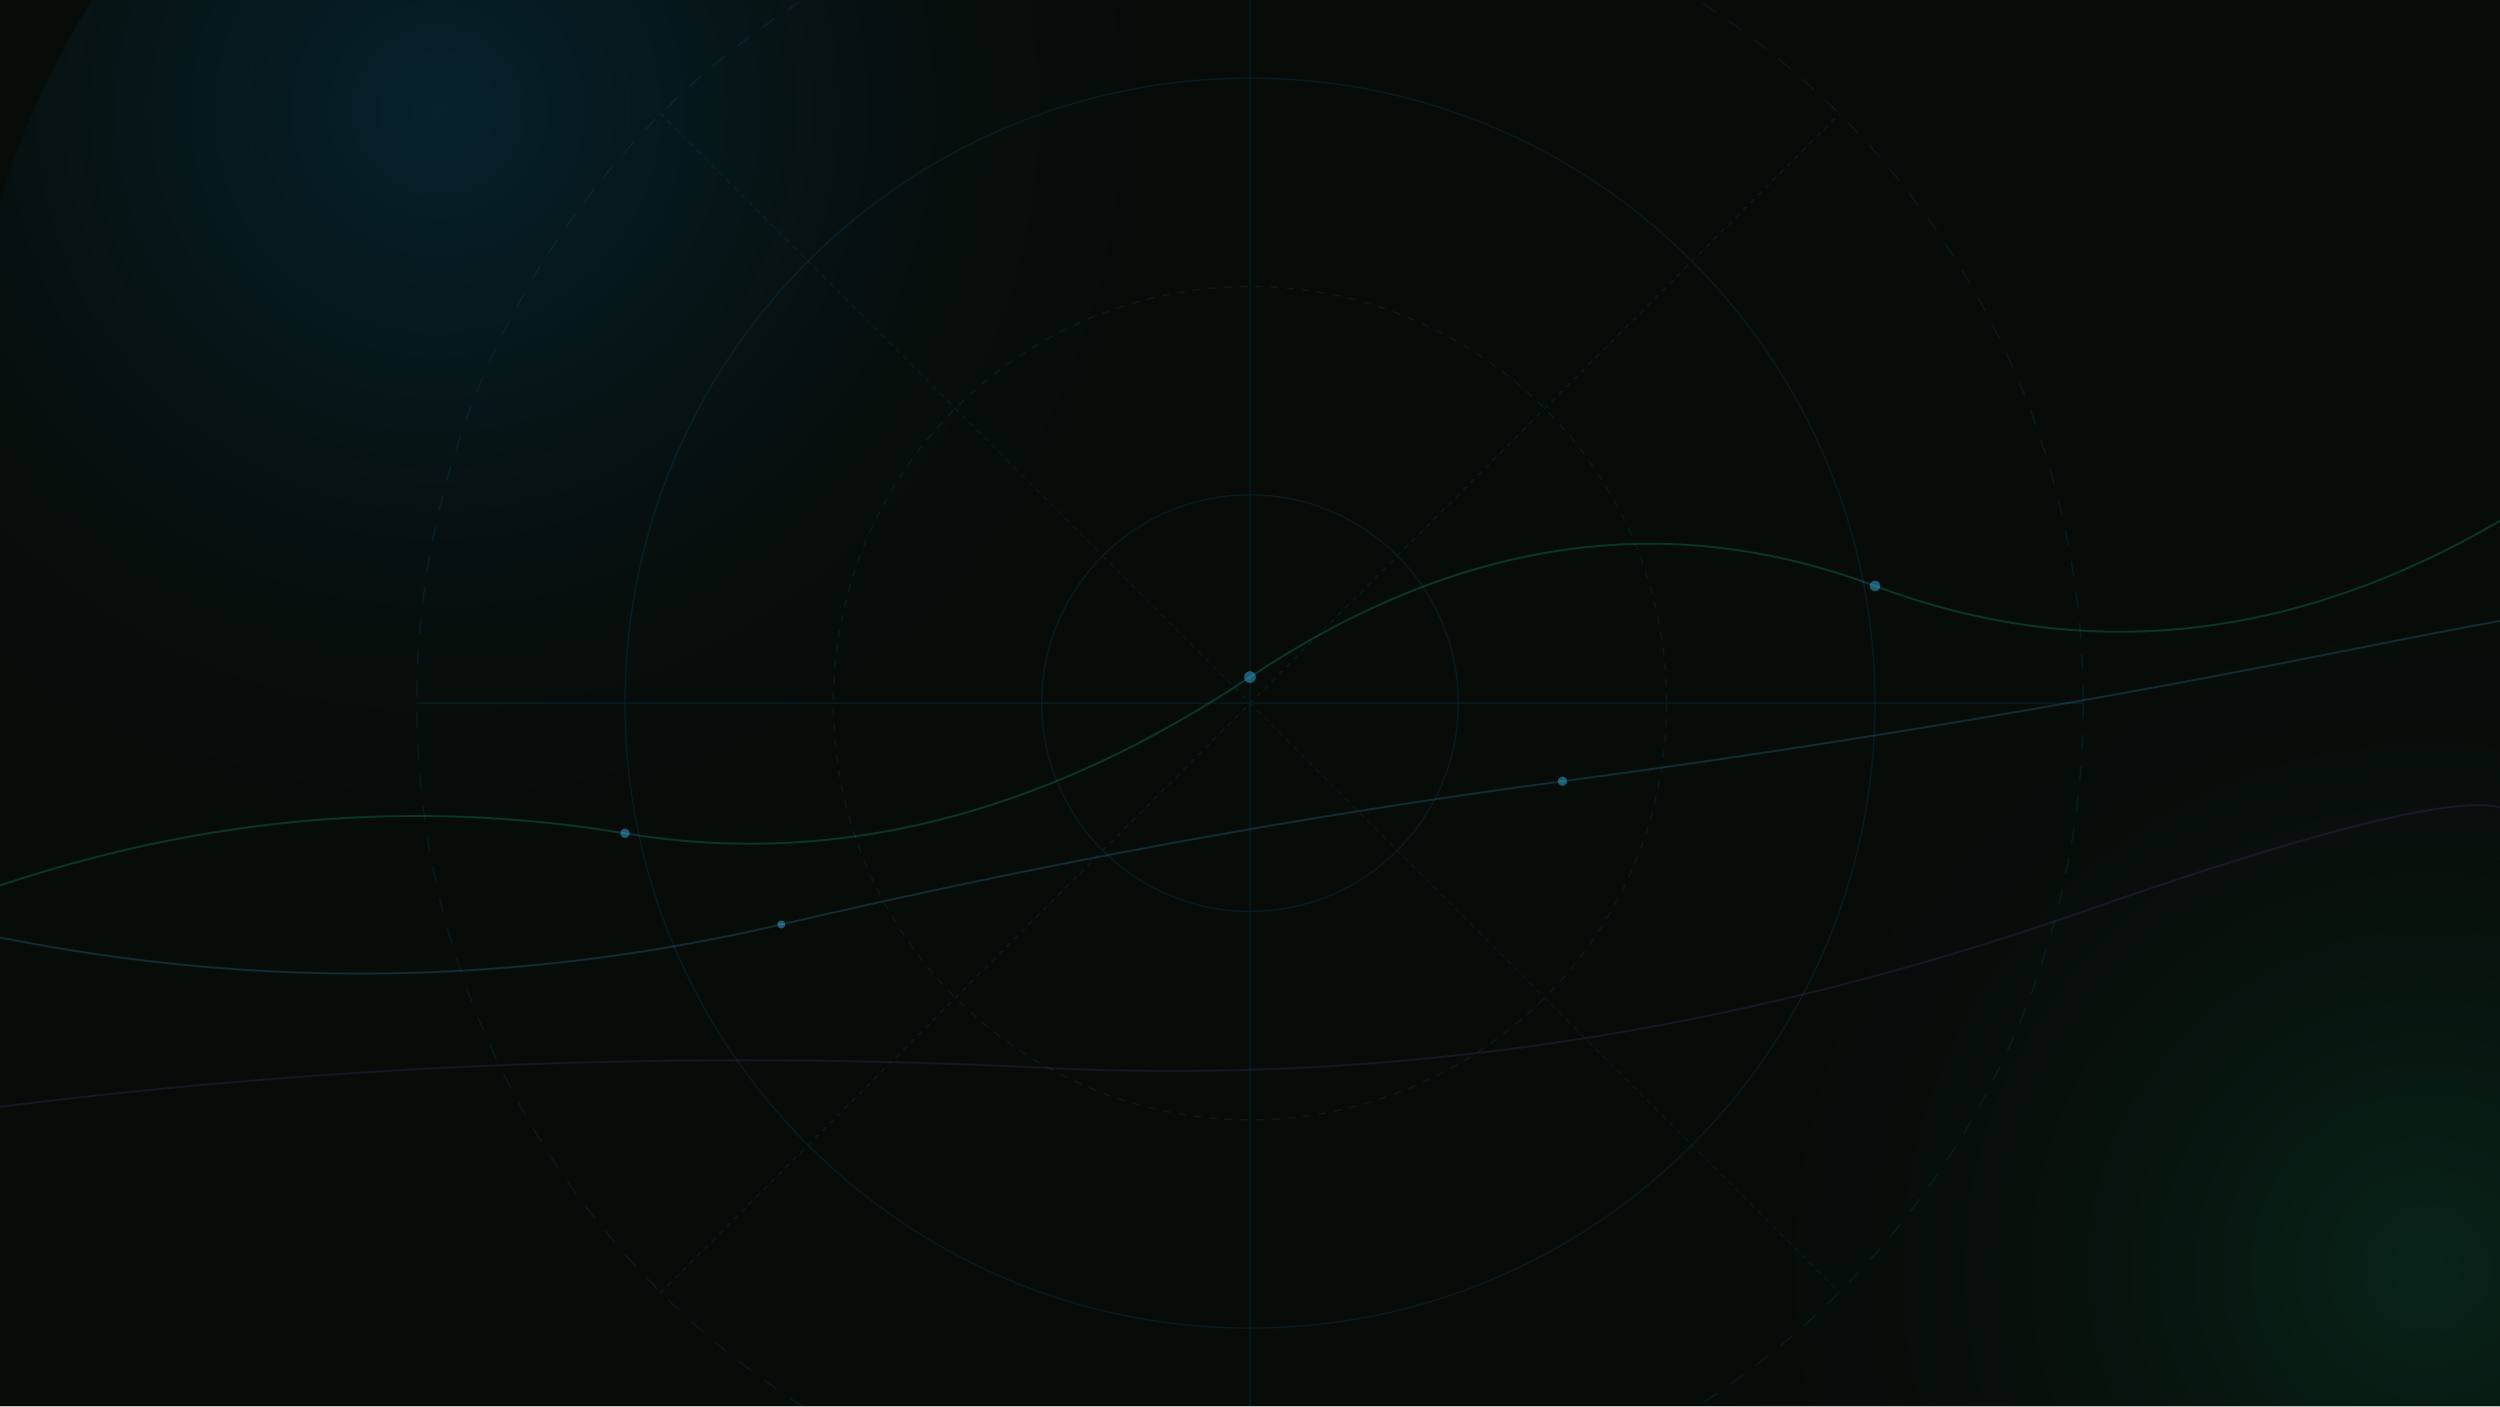
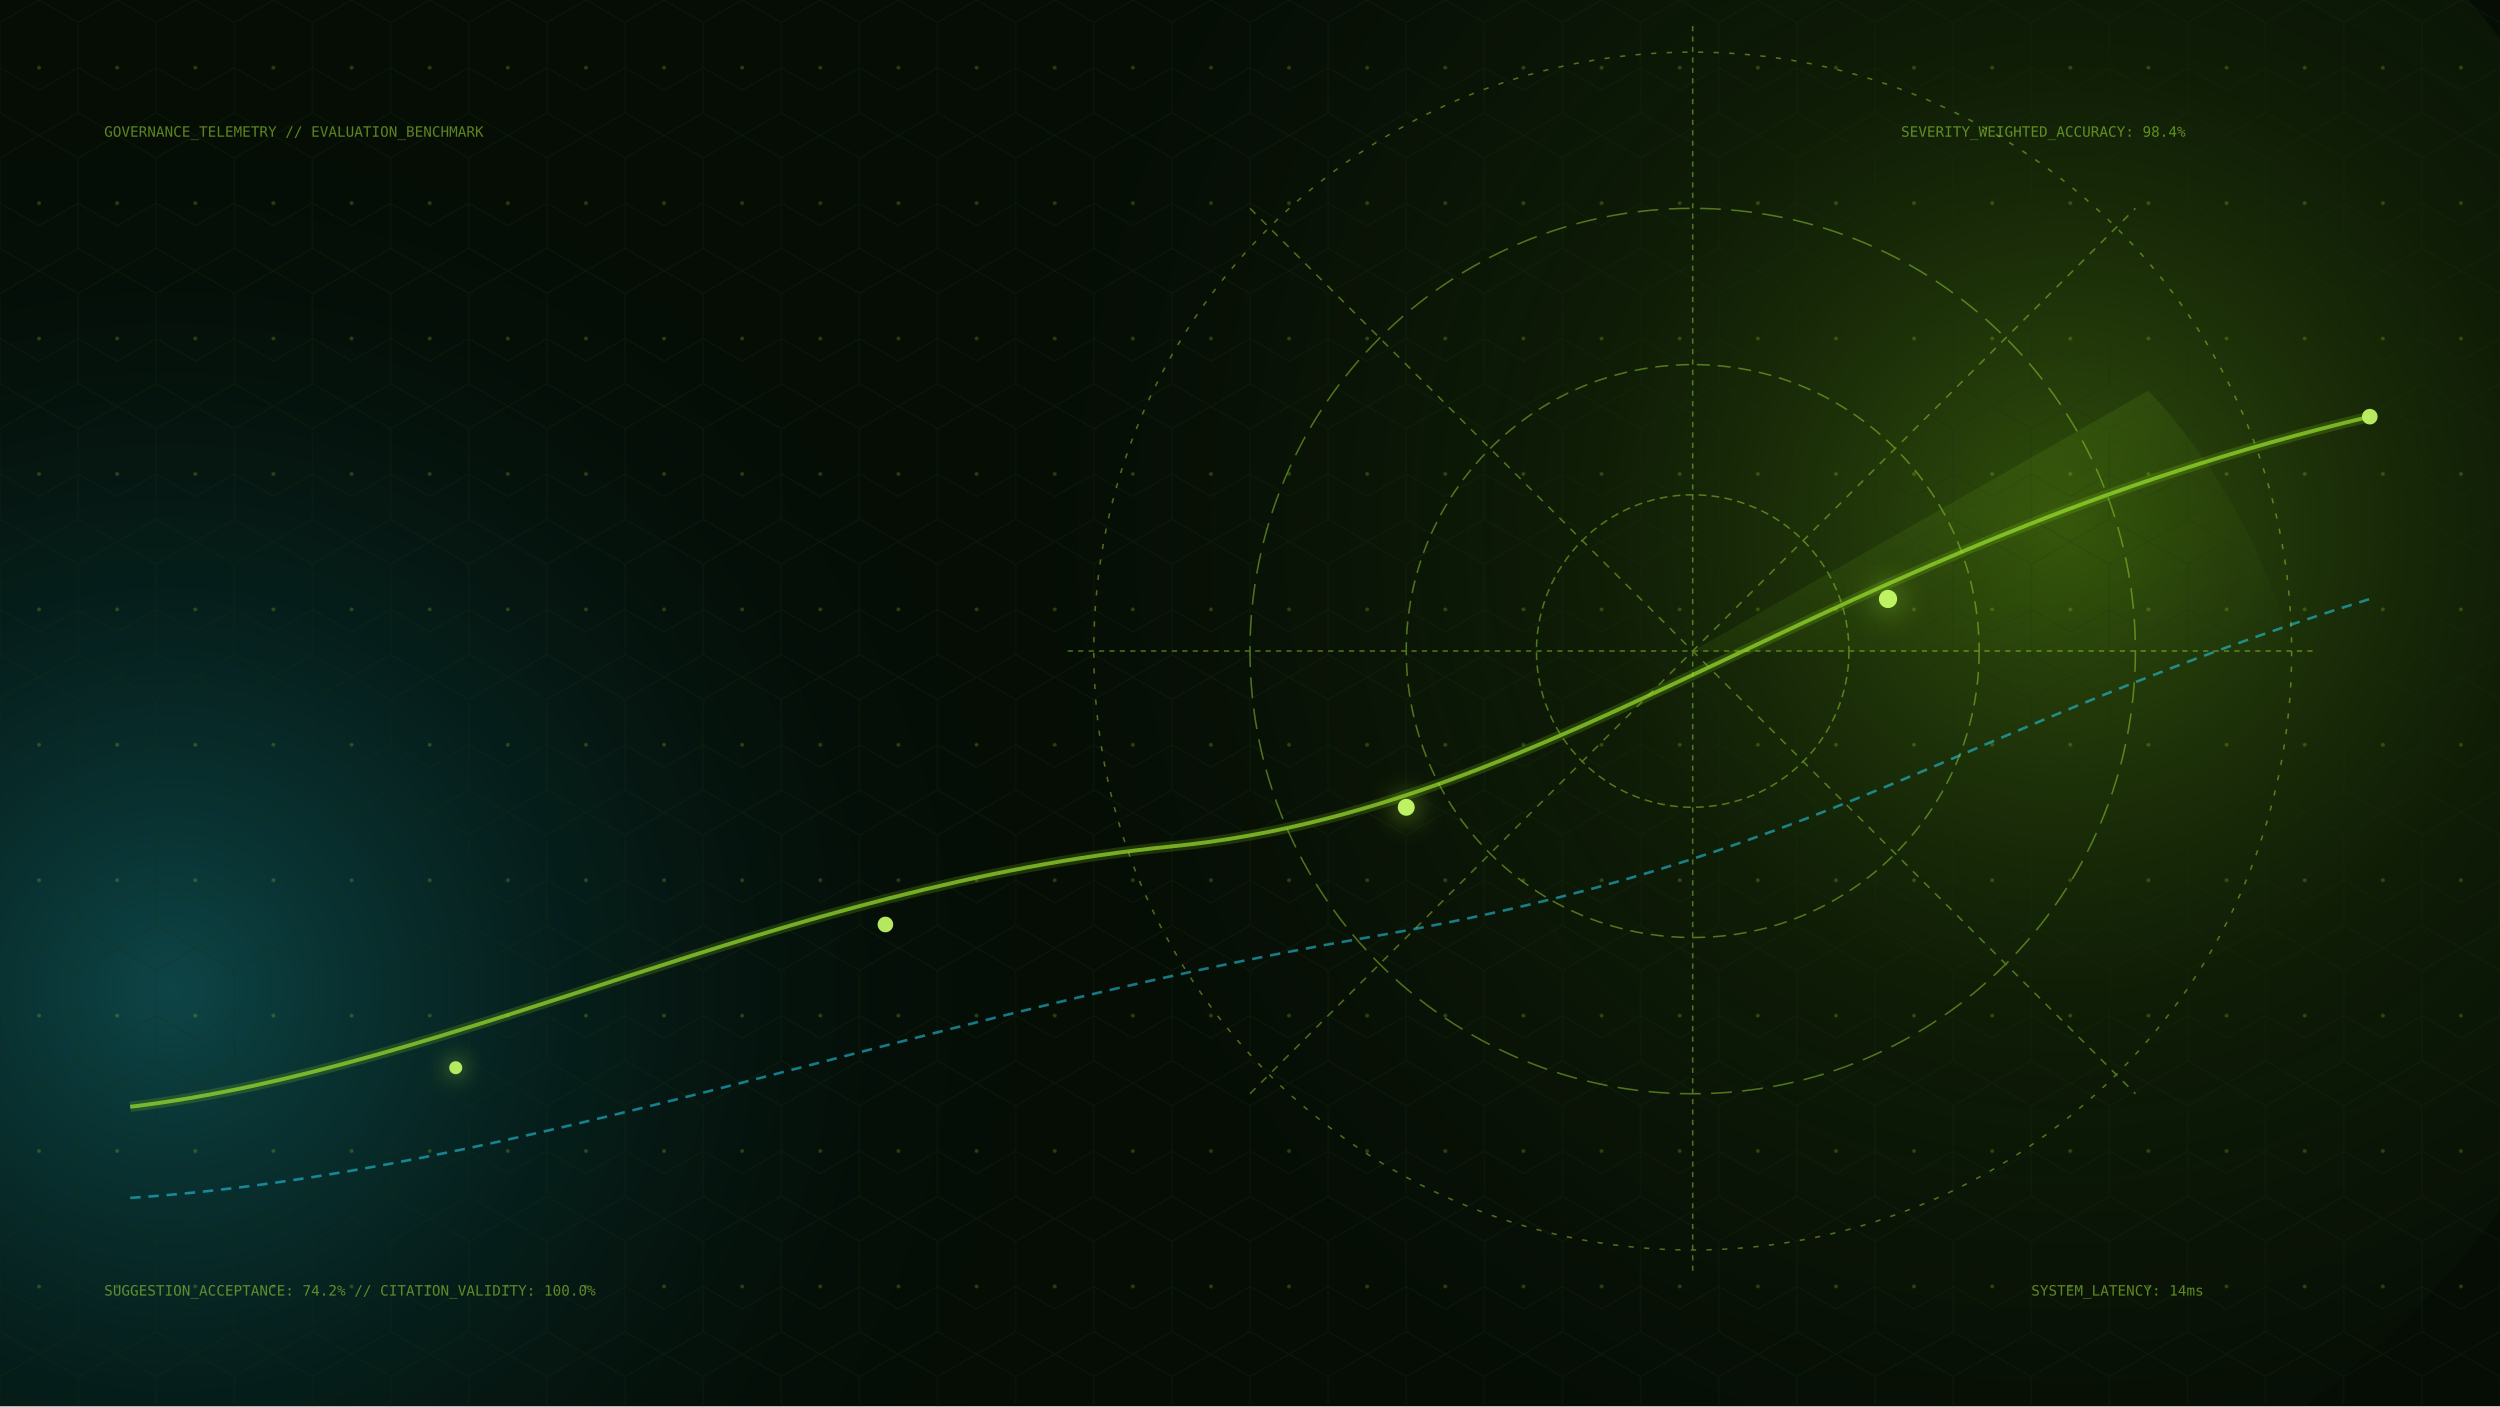
<svg xmlns="http://www.w3.org/2000/svg" viewBox="0 0 1920 1080" width="100%" height="100%">
  <defs>
-     <radialGradient id="analyticsCyanGlow" cx="30%" cy="30%" r="50%">
-       <stop offset="0%" stop-color="#0284c7" stop-opacity="0.18" />
-       <stop offset="60%" stop-color="#0369a1" stop-opacity="0.04" />
-       <stop offset="100%" stop-color="#070c09" stop-opacity="0" />
+     <radialGradient id="analyticsLimeGlow" cx="68%" cy="45%" r="55%">
+       <stop offset="0%" stop-color="#84cc16" stop-opacity="0.35" />
+       <stop offset="45%" stop-color="#4d7c0f" stop-opacity="0.14" />
+       <stop offset="85%" stop-color="#365314" stop-opacity="0.04" />
+       <stop offset="100%" stop-color="#050d05" stop-opacity="0" />
    </radialGradient>
-     <radialGradient id="analyticsEmeraldGlow" cx="80%" cy="70%" r="50%">
-       <stop offset="0%" stop-color="#10b981" stop-opacity="0.14" />
-       <stop offset="100%" stop-color="#070c09" stop-opacity="0" />
+     <radialGradient id="analyticsCyanGlow" cx="25%" cy="60%" r="50%">
+       <stop offset="0%" stop-color="#22d3ee" stop-opacity="0.28" />
+       <stop offset="50%" stop-color="#0891b2" stop-opacity="0.10" />
+       <stop offset="100%" stop-color="#050d05" stop-opacity="0" />
    </radialGradient>
+     <linearGradient id="radarSweep" x1="0%" y1="0%" x2="100%" y2="100%">
+       <stop offset="0%" stop-color="#a3e635" stop-opacity="0.45" />
+       <stop offset="60%" stop-color="#65a30d" stop-opacity="0.15" />
+       <stop offset="100%" stop-color="#84cc16" stop-opacity="0" />
+     </linearGradient>
+     <pattern id="hexGrid" width="60" height="104" patternUnits="userSpaceOnUse">
+       <path d="M 30 0 L 60 17.3 L 60 52 L 30 69.3 L 0 52 L 0 17.3 Z M 30 104 L 60 86.7 L 60 52 L 30 69.3 L 0 52 L 0 86.7 Z" fill="none" stroke="#173111" stroke-width="0.8" opacity="0.45" />
+       <circle cx="30" cy="52" r="1.5" fill="#a3e635" opacity="0.3" />
+     </pattern>
  </defs>
-   <rect width="1920" height="1080" fill="#070c09" />
-   <circle cx="576" cy="324" r="600" fill="url(#analyticsCyanGlow)" />
-   <circle cx="1536" cy="756" r="550" fill="url(#analyticsEmeraldGlow)" />
-   <g stroke="#0284c7" stroke-width="1" opacity="0.14" fill="none">
-     <circle cx="960" cy="540" r="160" />
-     <circle cx="960" cy="540" r="320" stroke-dasharray="6 6" />
-     <circle cx="960" cy="540" r="480" />
-     <circle cx="960" cy="540" r="640" stroke-dasharray="12 12" />
-     <line x1="320" y1="540" x2="1600" y2="540" />
-     <line x1="960" y1="0" x2="960" y2="1080" />
-     <line x1="507" y1="87" x2="1413" y2="993" stroke-dasharray="4 4" />
-     <line x1="507" y1="993" x2="1413" y2="87" stroke-dasharray="4 4" />
+   <rect width="1920" height="1080" fill="#050d05" />
+   <circle cx="1320" cy="480" r="750" fill="url(#analyticsLimeGlow)" />
+   <circle cx="480" cy="620" r="700" fill="url(#analyticsCyanGlow)" />
+   <rect width="1920" height="1080" fill="url(#hexGrid)" opacity="0.75" />
+   <g stroke="#a3e635" stroke-width="1.2" opacity="0.45" fill="none">
+     <circle cx="1300" cy="500" r="120" stroke-dasharray="6 4" />
+     <circle cx="1300" cy="500" r="220" stroke-dasharray="10 6" />
+     <circle cx="1300" cy="500" r="340" stroke-dasharray="16 8" />
+     <circle cx="1300" cy="500" r="460" stroke-dasharray="4 8" />
+     <line x1="820" y1="500" x2="1780" y2="500" stroke-dasharray="4 4" />
+     <line x1="1300" y1="20" x2="1300" y2="980" stroke-dasharray="4 4" />
+     <line x1="960" y1="160" x2="1640" y2="840" stroke-dasharray="6 6" />
+     <line x1="960" y1="840" x2="1640" y2="160" stroke-dasharray="6 6" />
  </g>
-   <g fill="none" stroke-width="1.5">
-     <path d="M 0 680 Q 240 600, 480 640 T 960 520 T 1440 450 T 1920 400" stroke="#10b981" opacity="0.25" />
-     <path d="M 0 720 Q 300 780, 600 710 T 1200 600 T 1800 500 T 1920 490" stroke="#38bdf8" opacity="0.18" />
-     <path d="M 0 850 Q 400 800, 800 820 T 1600 700 T 1920 660" stroke="#a855f7" opacity="0.12" />
+   <path d="M 1300 500 L 1650 300 A 460 460 0 0 1 1760 500 Z" fill="url(#radarSweep)" opacity="0.5" />
+   <g fill="none">
+     <path d="M 100 850 C 350 820, 600 680, 900 650 S 1400 420, 1820 320" stroke="#a3e635" stroke-width="3" opacity="0.7" />
+     <path d="M 100 850 C 350 820, 600 680, 900 650 S 1400 420, 1820 320" stroke="#84cc16" stroke-width="8" opacity="0.2" />
+     <path d="M 100 920 C 400 900, 700 780, 1050 720 S 1500 560, 1820 460" stroke="#22d3ee" stroke-width="2" opacity="0.55" stroke-dasharray="8 6" />
  </g>
-   <g fill="#38bdf8" opacity="0.45">
-     <circle cx="480" cy="640" r="3.5" />
-     <circle cx="960" cy="520" r="4.5" />
-     <circle cx="1440" cy="450" r="4" />
-     <circle cx="600" cy="710" r="3" />
-     <circle cx="1200" cy="600" r="3.5" />
+   <g fill="#bef264">
+     <circle cx="350" cy="820" r="5" opacity="0.95" filter="drop-shadow(0 0 8px #a3e635)" />
+     <circle cx="680" cy="710" r="6" opacity="0.95" />
+     <circle cx="1080" cy="620" r="6.5" opacity="1" filter="drop-shadow(0 0 10px #a3e635)" />
+     <circle cx="1450" cy="460" r="7" opacity="1" filter="drop-shadow(0 0 12px #a3e635)" />
+     <circle cx="1820" cy="320" r="6" opacity="0.95" />
+   </g>
+   <g fill="#a3e635" opacity="0.55" font-family="monospace" font-size="11">
+     <text x="80" y="105">GOVERNANCE_TELEMETRY // EVALUATION_BENCHMARK</text>
+     <text x="80" y="995">SUGGESTION_ACCEPTANCE: 74.2% // CITATION_VALIDITY: 100.0%</text>
+     <text x="1460" y="105">SEVERITY_WEIGHTED_ACCURACY: 98.4%</text>
+     <text x="1560" y="995">SYSTEM_LATENCY: 14ms</text>
  </g>
</svg>
